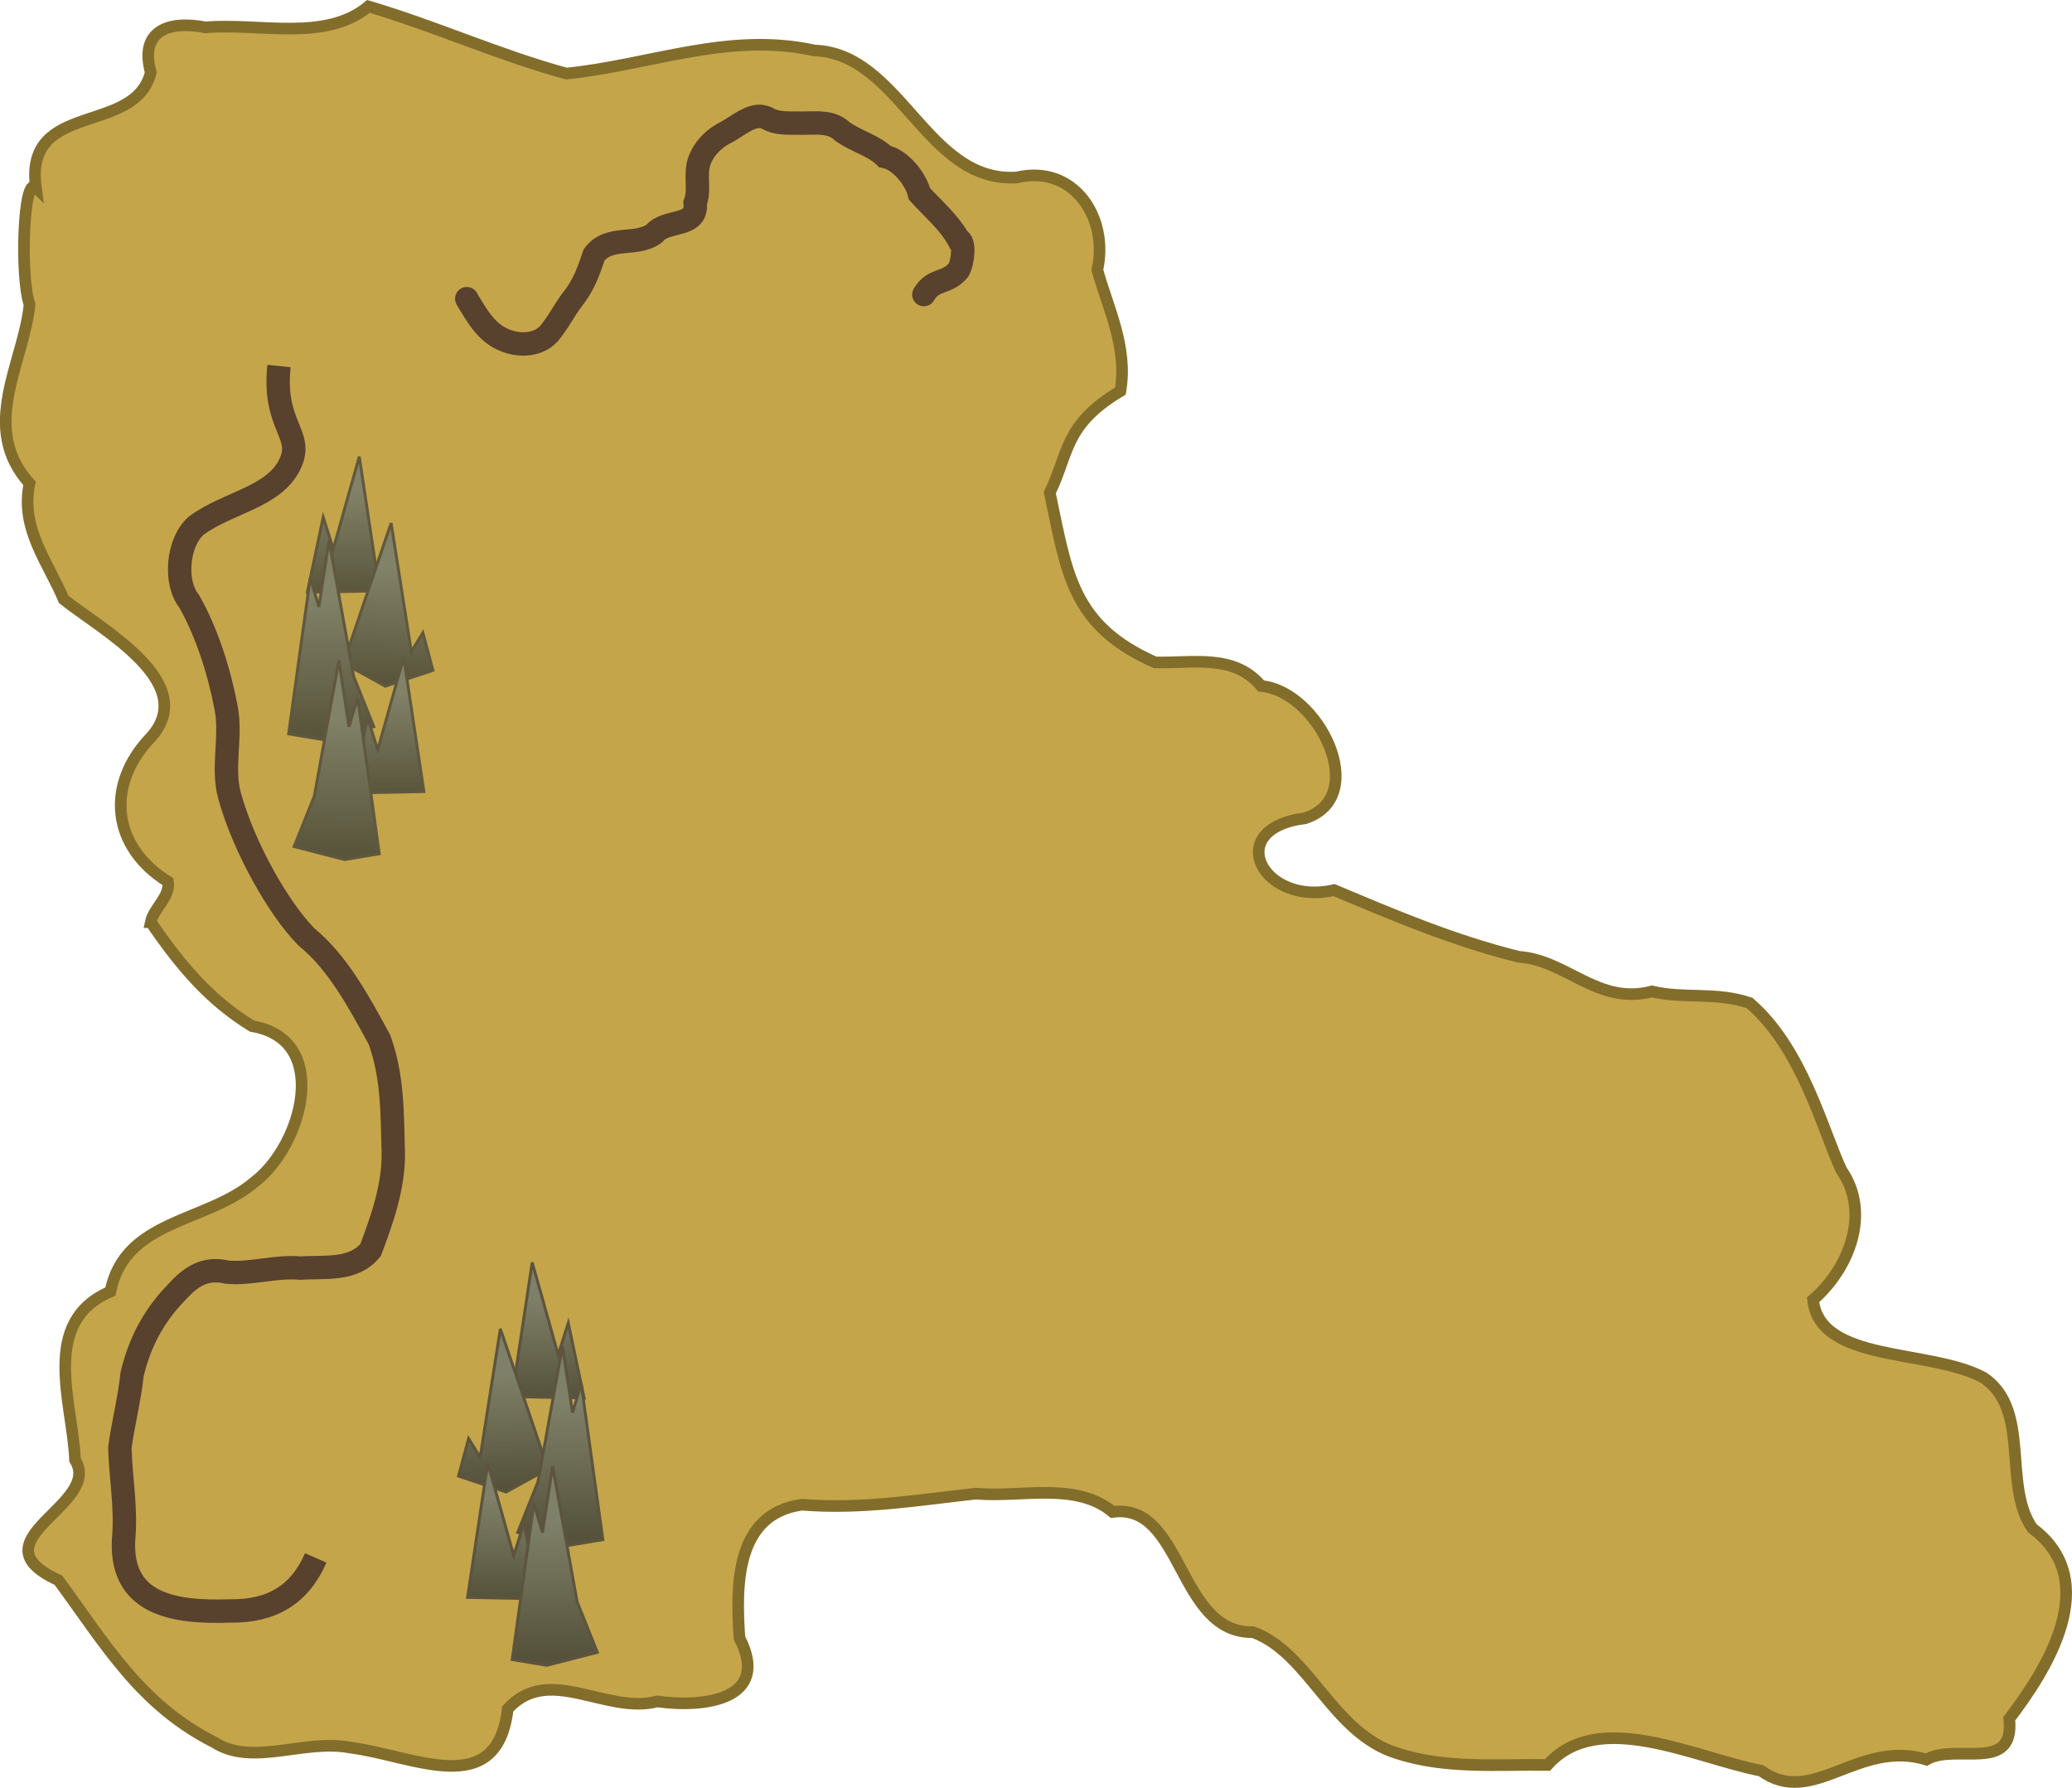
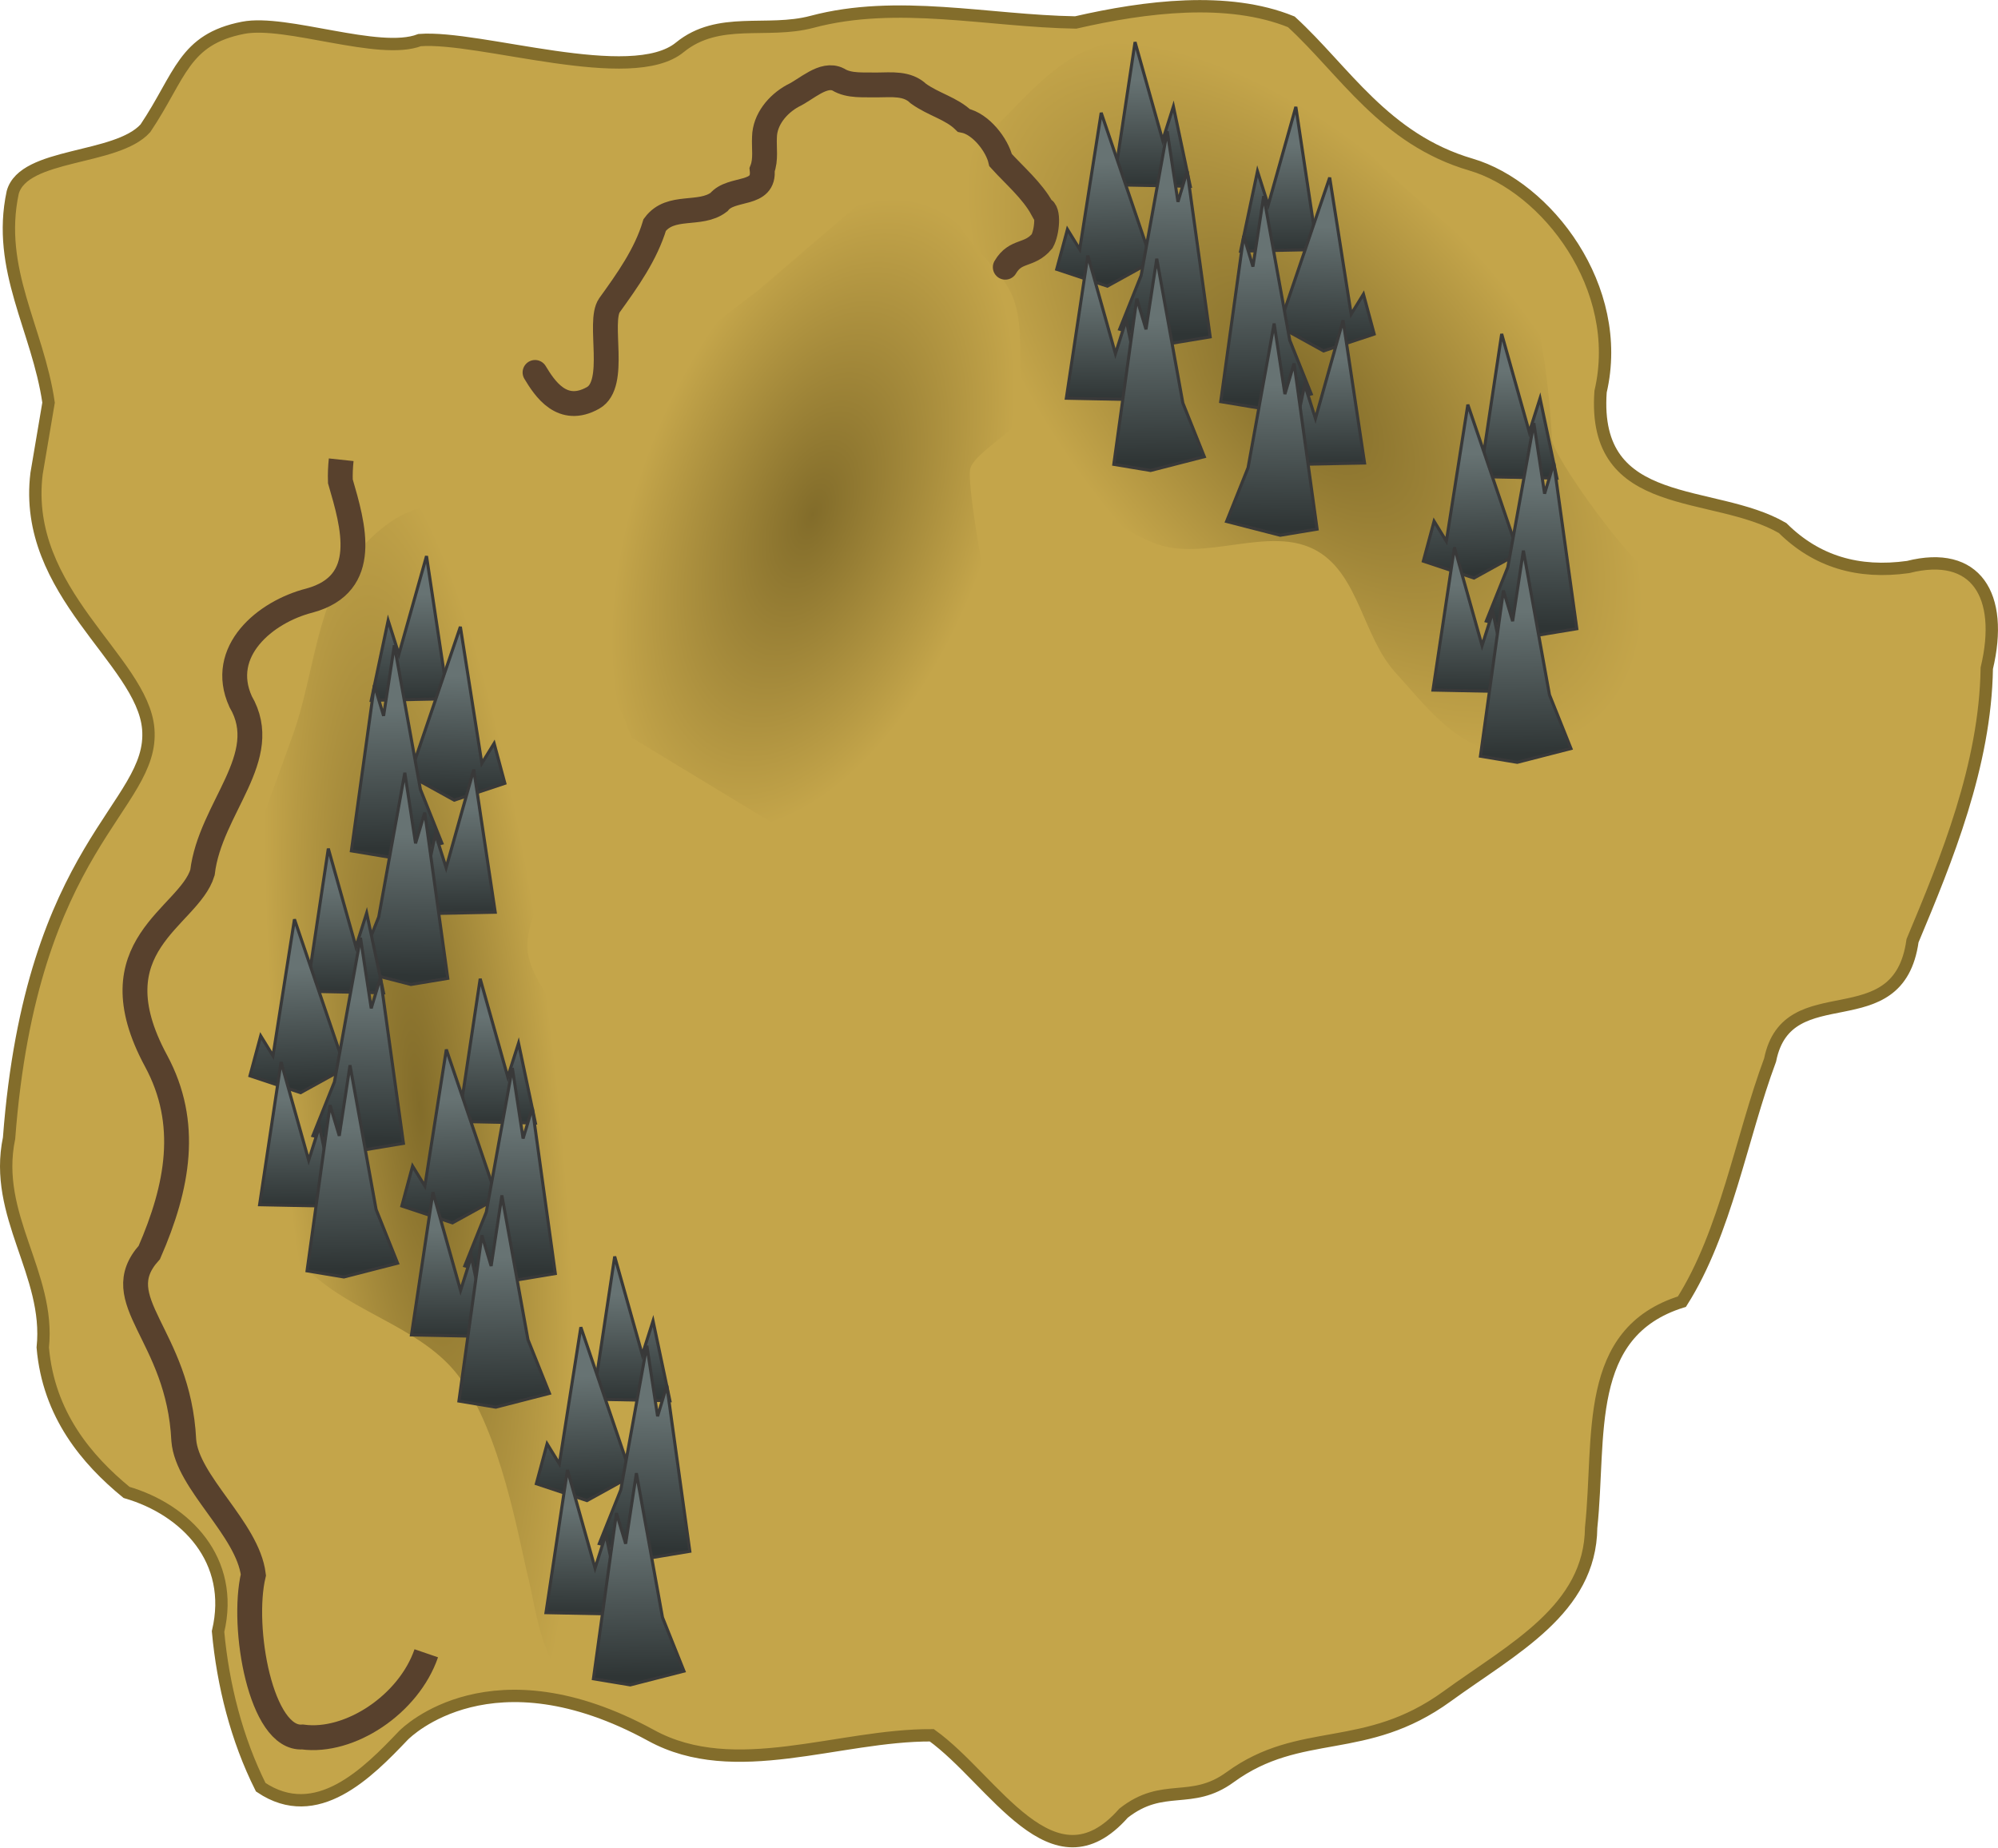
- <svg xmlns="http://www.w3.org/2000/svg" xmlns:xlink="http://www.w3.org/1999/xlink" width="717.982" height="619.415" viewBox="0 0 202.63 174.813" version="1.1" id="svg1" xml:space="preserve">
+ <svg xmlns="http://www.w3.org/2000/svg" xmlns:xlink="http://www.w3.org/1999/xlink" width="651.205" height="602.015" viewBox="0 0 183.785 169.902" version="1.1" id="svg1" xml:space="preserve">
  <defs id="defs1">
+     <linearGradient id="linearGradient849">
+       <stop style="stop-color:#826c2a;stop-opacity:1;" offset="0" id="stop848" />
+       <stop style="stop-color:#c4a54a;stop-opacity:1;" offset="1" id="stop849" />
+     </linearGradient>
    <linearGradient id="linearGradient27">
      <stop style="stop-color:#677373;stop-opacity:1;" offset="0.289" id="stop27" />
      <stop style="stop-color:#2f3535;stop-opacity:1;" offset="1" id="stop28" />
    </linearGradient>
-     <linearGradient xlink:href="#linearGradient27" id="linearGradient28" x1="83.374" y1="119.178" x2="83.289" y2="133.007" gradientUnits="userSpaceOnUse" gradientTransform="translate(-6.127949,4.82908)" />
-     <linearGradient xlink:href="#linearGradient27" id="linearGradient30" x1="79.569" y1="123.558" x2="79.777" y2="141.903" gradientUnits="userSpaceOnUse" gradientTransform="translate(2.893638,1.59649)" />
-     <linearGradient xlink:href="#linearGradient27" id="linearGradient34" x1="77.299" y1="111.065" x2="77.783" y2="126.305" gradientUnits="userSpaceOnUse" gradientTransform="translate(0.605775,0.4499774)" />
-     <linearGradient xlink:href="#linearGradient27" id="linearGradient35" gradientUnits="userSpaceOnUse" x1="79.569" y1="123.558" x2="79.777" y2="141.903" gradientTransform="matrix(-1,0,0,1,164.4435,-10.1287)" />
-     <linearGradient xlink:href="#linearGradient27" id="linearGradient36" gradientUnits="userSpaceOnUse" gradientTransform="translate(-1.783085,-14.80299)" x1="83.374" y1="119.178" x2="83.289" y2="133.007" />
-     <linearGradient xlink:href="#linearGradient27" id="linearGradient193" gradientUnits="userSpaceOnUse" gradientTransform="translate(-1.783085,-14.80299)" x1="83.374" y1="119.178" x2="83.289" y2="133.007" />
-     <linearGradient xlink:href="#linearGradient27" id="linearGradient200" gradientUnits="userSpaceOnUse" gradientTransform="translate(0.605775,0.4499774)" x1="77.299" y1="111.065" x2="77.783" y2="126.305" />
-     <linearGradient xlink:href="#linearGradient27" id="linearGradient201" gradientUnits="userSpaceOnUse" gradientTransform="matrix(-1,0,0,1,164.4435,-10.1287)" x1="79.569" y1="123.558" x2="79.777" y2="141.903" />
-     <linearGradient xlink:href="#linearGradient27" id="linearGradient208" gradientUnits="userSpaceOnUse" gradientTransform="translate(-6.127949,4.82908)" x1="83.374" y1="119.178" x2="83.289" y2="133.007" />
-     <linearGradient xlink:href="#linearGradient27" id="linearGradient209" gradientUnits="userSpaceOnUse" gradientTransform="translate(2.893638,1.59649)" x1="79.569" y1="123.558" x2="79.777" y2="141.903" />
+     <linearGradient xlink:href="#linearGradient27" id="linearGradient664" gradientUnits="userSpaceOnUse" gradientTransform="translate(-1.783085,-14.80299)" x1="83.374" y1="119.178" x2="83.289" y2="133.007" />
+     <linearGradient xlink:href="#linearGradient27" id="linearGradient665" gradientUnits="userSpaceOnUse" gradientTransform="translate(0.605775,0.4499774)" x1="77.299" y1="111.065" x2="77.783" y2="126.305" />
+     <linearGradient xlink:href="#linearGradient27" id="linearGradient666" gradientUnits="userSpaceOnUse" gradientTransform="matrix(-1,0,0,1,164.4435,-10.1287)" x1="79.569" y1="123.558" x2="79.777" y2="141.903" />
+     <linearGradient xlink:href="#linearGradient27" id="linearGradient667" gradientUnits="userSpaceOnUse" gradientTransform="translate(-6.127949,4.82908)" x1="83.374" y1="119.178" x2="83.289" y2="133.007" />
+     <linearGradient xlink:href="#linearGradient27" id="linearGradient668" gradientUnits="userSpaceOnUse" gradientTransform="translate(2.893638,1.59649)" x1="79.569" y1="123.558" x2="79.777" y2="141.903" />
+     <linearGradient xlink:href="#linearGradient27" id="linearGradient685" gradientUnits="userSpaceOnUse" gradientTransform="translate(-1.783085,-14.80299)" x1="83.374" y1="119.178" x2="83.289" y2="133.007" />
+     <linearGradient xlink:href="#linearGradient27" id="linearGradient686" gradientUnits="userSpaceOnUse" gradientTransform="translate(0.605775,0.4499774)" x1="77.299" y1="111.065" x2="77.783" y2="126.305" />
+     <linearGradient xlink:href="#linearGradient27" id="linearGradient687" gradientUnits="userSpaceOnUse" gradientTransform="matrix(-1,0,0,1,164.4435,-10.1287)" x1="79.569" y1="123.558" x2="79.777" y2="141.903" />
+     <linearGradient xlink:href="#linearGradient27" id="linearGradient688" gradientUnits="userSpaceOnUse" gradientTransform="translate(-6.127949,4.82908)" x1="83.374" y1="119.178" x2="83.289" y2="133.007" />
+     <linearGradient xlink:href="#linearGradient27" id="linearGradient689" gradientUnits="userSpaceOnUse" gradientTransform="translate(2.893638,1.59649)" x1="79.569" y1="123.558" x2="79.777" y2="141.903" />
+     <linearGradient xlink:href="#linearGradient27" id="linearGradient803" gradientUnits="userSpaceOnUse" gradientTransform="translate(-1.783085,-14.80299)" x1="83.374" y1="119.178" x2="83.289" y2="133.007" />
+     <linearGradient xlink:href="#linearGradient27" id="linearGradient804" gradientUnits="userSpaceOnUse" gradientTransform="translate(0.605775,0.4499774)" x1="77.299" y1="111.065" x2="77.783" y2="126.305" />
+     <linearGradient xlink:href="#linearGradient27" id="linearGradient805" gradientUnits="userSpaceOnUse" gradientTransform="matrix(-1,0,0,1,164.4435,-10.1287)" x1="79.569" y1="123.558" x2="79.777" y2="141.903" />
+     <linearGradient xlink:href="#linearGradient27" id="linearGradient806" gradientUnits="userSpaceOnUse" gradientTransform="translate(-6.127949,4.82908)" x1="83.374" y1="119.178" x2="83.289" y2="133.007" />
+     <linearGradient xlink:href="#linearGradient27" id="linearGradient807" gradientUnits="userSpaceOnUse" gradientTransform="translate(2.893638,1.59649)" x1="79.569" y1="123.558" x2="79.777" y2="141.903" />
+     <linearGradient xlink:href="#linearGradient27" id="linearGradient817" gradientUnits="userSpaceOnUse" gradientTransform="translate(-1.783085,-14.80299)" x1="83.374" y1="119.178" x2="83.289" y2="133.007" />
+     <linearGradient xlink:href="#linearGradient27" id="linearGradient818" gradientUnits="userSpaceOnUse" gradientTransform="translate(0.605775,0.4499774)" x1="77.299" y1="111.065" x2="77.783" y2="126.305" />
+     <linearGradient xlink:href="#linearGradient27" id="linearGradient819" gradientUnits="userSpaceOnUse" gradientTransform="matrix(-1,0,0,1,164.4435,-10.1287)" x1="79.569" y1="123.558" x2="79.777" y2="141.903" />
+     <linearGradient xlink:href="#linearGradient27" id="linearGradient820" gradientUnits="userSpaceOnUse" gradientTransform="translate(-6.127949,4.82908)" x1="83.374" y1="119.178" x2="83.289" y2="133.007" />
+     <linearGradient xlink:href="#linearGradient27" id="linearGradient821" gradientUnits="userSpaceOnUse" gradientTransform="translate(2.893638,1.59649)" x1="79.569" y1="123.558" x2="79.777" y2="141.903" />
+     <linearGradient xlink:href="#linearGradient27" id="linearGradient825" gradientUnits="userSpaceOnUse" gradientTransform="translate(-1.783085,-14.80299)" x1="83.374" y1="119.178" x2="83.289" y2="133.007" />
+     <linearGradient xlink:href="#linearGradient27" id="linearGradient826" gradientUnits="userSpaceOnUse" gradientTransform="translate(0.605775,0.4499774)" x1="77.299" y1="111.065" x2="77.783" y2="126.305" />
+     <linearGradient xlink:href="#linearGradient27" id="linearGradient827" gradientUnits="userSpaceOnUse" gradientTransform="matrix(-1,0,0,1,164.4435,-10.1287)" x1="79.569" y1="123.558" x2="79.777" y2="141.903" />
+     <linearGradient xlink:href="#linearGradient27" id="linearGradient828" gradientUnits="userSpaceOnUse" gradientTransform="translate(-6.127949,4.82908)" x1="83.374" y1="119.178" x2="83.289" y2="133.007" />
+     <linearGradient xlink:href="#linearGradient27" id="linearGradient829" gradientUnits="userSpaceOnUse" gradientTransform="translate(2.893638,1.59649)" x1="79.569" y1="123.558" x2="79.777" y2="141.903" />
+     <linearGradient xlink:href="#linearGradient27" id="linearGradient833" gradientUnits="userSpaceOnUse" gradientTransform="translate(-1.783085,-14.80299)" x1="83.374" y1="119.178" x2="83.289" y2="133.007" />
+     <linearGradient xlink:href="#linearGradient27" id="linearGradient834" gradientUnits="userSpaceOnUse" gradientTransform="translate(0.605775,0.4499774)" x1="77.299" y1="111.065" x2="77.783" y2="126.305" />
+     <linearGradient xlink:href="#linearGradient27" id="linearGradient835" gradientUnits="userSpaceOnUse" gradientTransform="matrix(-1,0,0,1,164.4435,-10.1287)" x1="79.569" y1="123.558" x2="79.777" y2="141.903" />
+     <linearGradient xlink:href="#linearGradient27" id="linearGradient836" gradientUnits="userSpaceOnUse" gradientTransform="translate(-6.127949,4.82908)" x1="83.374" y1="119.178" x2="83.289" y2="133.007" />
+     <linearGradient xlink:href="#linearGradient27" id="linearGradient837" gradientUnits="userSpaceOnUse" gradientTransform="translate(2.893638,1.59649)" x1="79.569" y1="123.558" x2="79.777" y2="141.903" />
+     <linearGradient xlink:href="#linearGradient27" id="linearGradient842" gradientUnits="userSpaceOnUse" gradientTransform="translate(-1.783085,-14.80299)" x1="83.374" y1="119.178" x2="83.289" y2="133.007" />
+     <linearGradient xlink:href="#linearGradient27" id="linearGradient843" gradientUnits="userSpaceOnUse" gradientTransform="translate(0.605775,0.4499774)" x1="77.299" y1="111.065" x2="77.783" y2="126.305" />
+     <linearGradient xlink:href="#linearGradient27" id="linearGradient844" gradientUnits="userSpaceOnUse" gradientTransform="matrix(-1,0,0,1,164.4435,-10.1287)" x1="79.569" y1="123.558" x2="79.777" y2="141.903" />
+     <linearGradient xlink:href="#linearGradient27" id="linearGradient845" gradientUnits="userSpaceOnUse" gradientTransform="translate(-6.127949,4.82908)" x1="83.374" y1="119.178" x2="83.289" y2="133.007" />
+     <linearGradient xlink:href="#linearGradient27" id="linearGradient846" gradientUnits="userSpaceOnUse" gradientTransform="translate(2.893638,1.59649)" x1="79.569" y1="123.558" x2="79.777" y2="141.903" />
+     <radialGradient xlink:href="#linearGradient849" id="radialGradient848" cx="130.144" cy="38.501" fx="130.144" fy="38.501" r="32.501" gradientTransform="matrix(0.4678453,-0.4291755,0.8358985,0.9112151,37.07374,59.27306)" gradientUnits="userSpaceOnUse" />
+     <radialGradient xlink:href="#linearGradient849" id="radialGradient851" cx="67.099" cy="106.162" fx="67.099" fy="106.162" r="25.562" gradientTransform="matrix(-0.5004802,0.05200599,-0.249654,-2.402546,108.7891,355.35)" gradientUnits="userSpaceOnUse" />
+     <radialGradient xlink:href="#linearGradient849" id="radialGradient852" cx="80.867" cy="49.156" fx="80.867" fy="49.156" r="21.043" gradientTransform="matrix(0.7228727,0.2703026,-0.5073535,1.35682,51.38509,-39.22501)" gradientUnits="userSpaceOnUse" />
  </defs>
-   <g id="layer1" transform="translate(-7.835803,-0.17115)">
-     <path style="fill:#c4a54a;fill-opacity:1;fill-rule:evenodd;stroke:#836d2b;stroke-width:1.136;stroke-linecap:butt;stroke-linejoin:miter;stroke-dasharray:none;stroke-opacity:1" d="m 22.578,90.338 c 2.926,4.289 5.758,7.621 9.905,10.171 7.773,1.291 4.947,11.635 0.255,15.229 -4.712,4.023 -12.684,3.616 -14.111,10.724 -6.938,2.972 -3.677,10.892 -3.454,16.463 2.767,4.392 -10.142,7.861 -1.626,11.759 4.625,6.292 8.011,12.201 15.271,15.861 3.708,2.392 8.79,-0.371 13.291,0.508 6.086,0.755 14.341,5.263 15.379,-3.783 4.023,-4.428 9.594,0.579 14.621,-0.732 4.699,0.654 11.133,-0.222 8.043,-6.209 -0.367,-5.23 -0.37,-12.127 6.103,-13.029 5.836,0.474 11.482,-0.471 17.011,-1.082 4.456,0.403 9.77,-1.2 13.38,1.788 6.913,-0.94 6.343,11.898 13.741,11.759 5.544,2.048 7.737,9.905 14.111,11.853 4.771,1.537 9.744,1.066 14.676,1.129 4.96,-5.56 14.291,-0.729 20.884,0.564 5.08,3.66 9.423,-3.112 16.172,-1.09 2.821,-1.655 8.685,1.398 8.099,-3.99 3.59,-4.704 9.222,-13.451 2.258,-18.627 -2.939,-4.241 -0.092,-11.578 -4.772,-14.727 -5.303,-2.853 -16.001,-1.413 -16.673,-7.609 3.574,-3.103 5.658,-8.54 2.774,-12.674 -1.892,-4.068 -3.838,-11.936 -8.987,-16.354 -3.302,-1.113 -6.446,-0.374 -9.539,-1.129 -5.288,1.39 -8.333,-3.069 -13.038,-3.387 -6.477,-1.603 -12.327,-4.12 -18.056,-6.518 -7.008,1.612 -10.966,-6 -2.828,-7.028 6.43,-2.097 1.337,-12.421 -4.296,-12.93 -2.658,-3.17 -6.637,-2.208 -10.38,-2.31 -8.119,-3.597 -8.615,-8.648 -10.293,-16.592 1.864,-3.81 1.381,-6.651 6.907,-9.937 0.735,-4.308 -1.218,-8.083 -2.258,-11.853 1.141,-5.042 -2.262,-10.363 -7.902,-9.031 C 98.439,18.066 95.9,5.398 87.489,5.107 79.071,3.253 71.407,6.54 63.218,7.364 56.754,5.61 50.135,2.63 43.863,0.801 39.667,4.291 33.245,2.403 27.939,2.849 24.356,2.148 21.449,3.146 22.578,7.252 21.048,13.475 10.175,9.927 11.345,18.508 10.094,17.294 9.793,27.301 10.724,29.942 c -0.542,5.65 -4.956,12.015 0,17.498 -0.945,4.406 1.849,7.76 3.347,11.347 3.747,2.971 13.332,8.139 8.506,13.489 -4.453,4.638 -3.81,10.713 1.693,14.111 0.223,1.5 -1.412,2.585 -1.693,3.951 z" id="path123" />
-     <g id="g36" transform="translate(-21.3095,18.72108)" style="opacity:0.745">
-       <path style="fill:url(#linearGradient36);fill-rule:evenodd;stroke:#393939;stroke-width:0.282px;stroke-linecap:butt;stroke-linejoin:miter;stroke-opacity:1" d="m 79.215,118.009 1.976,-13.123 2.54,9.031 0.988,-3.104 1.552,7.338 z" id="path35" />
-       <path style="fill:url(#linearGradient34);fill-rule:evenodd;stroke:#393939;stroke-width:0.282px;stroke-linecap:butt;stroke-linejoin:miter;stroke-opacity:1" d="m 73.984,125.783 0.988,-3.669 1.129,1.834 1.976,-12.559 4.657,13.688 -4.092,2.258 z" id="path32" />
-       <path style="fill:url(#linearGradient35);fill-rule:evenodd;stroke:#393939;stroke-width:0.282px;stroke-linecap:butt;stroke-linejoin:miter;stroke-opacity:1" d="m 88.102,131.997 -2.117,-15.24 -0.847,2.822 -0.988,-6.491 -2.399,13.264 -1.976,4.939 4.939,1.27 z" id="path34" />
-       <path style="fill:url(#linearGradient28);fill-rule:evenodd;stroke:#393939;stroke-width:0.282px;stroke-linecap:butt;stroke-linejoin:miter;stroke-opacity:1" d="m 74.87,137.641 1.976,-13.123 2.54,9.031 0.988,-3.104 1.552,7.338 z" id="path3" />
-       <path style="fill:url(#linearGradient30);fill-rule:evenodd;stroke:#393939;stroke-width:0.282;stroke-linecap:butt;stroke-linejoin:miter;stroke-dasharray:none;stroke-opacity:1" d="m 79.235,143.722 2.117,-15.24 0.847,2.822 0.988,-6.491 2.399,13.264 1.976,4.939 -4.939,1.27 z" id="path2" />
+   <g id="layer1" transform="translate(-10.13004,-2.033315)">
+     <path style="fill:#c4a54a;fill-opacity:1;fill-rule:evenodd;stroke:#836d2b;stroke-width:1.136;stroke-linecap:butt;stroke-linejoin:miter;stroke-dasharray:none;stroke-opacity:1" d="m 13.493,45.589 c -1.343,10.94 9.753,17.147 10.275,23.483 0.592,7.191 -10.751,10.49 -12.804,37.643 -1.491,7.12 3.81,12.471 3.1,19.251 0.529,6.177 4.048,10.329 7.705,13.327 5.459,1.588 9.979,6.229 8.419,12.796 0.448,4.899 1.709,9.895 3.925,14.318 5.139,3.459 9.838,-1.31 13.122,-4.761 0.352,-0.357 8.148,-8.004 22.802,0.006 7.679,4.197 17.209,-0.061 25.805,-0.021 5.719,4.108 11.121,14.547 17.637,7.163 3.658,-2.879 6.213,-0.692 9.799,-3.307 6.489,-4.731 12.404,-1.951 19.963,-7.438 6.067,-4.404 13.172,-7.981 13.25,-15.517 0.892,-8.403 -0.782,-17.932 8.351,-20.785 4.046,-6.383 5.452,-15.074 8.111,-22.226 1.599,-7.979 11.806,-1.687 13.1,-10.967 3.136,-7.481 6.696,-16.149 6.83,-25.062 1.604,-6.722 -1.013,-10.889 -7.243,-9.309 -4.56,0.636 -8.41,-0.485 -11.534,-3.582 -6.361,-3.702 -17.553,-1.317 -16.748,-12.548 2.229,-9.572 -4.992,-18.85 -11.912,-20.88 -7.987,-2.342 -11.643,-8.653 -16.535,-13.132 -5.842,-2.373 -13.459,-1.402 -19.836,0.059 -8.081,-0.132 -16.418,-2.147 -24.256,-0.059 -4.14,1.103 -8.58,-0.56 -12.146,2.337 -4.437,3.667 -18.41,-1.085 -23.942,-0.658 -3.724,1.439 -12.275,-1.904 -16.238,-1.131 -5.487,1.071 -5.739,4.391 -8.985,9.238 -2.664,2.965 -11.192,2.227 -12.208,5.903 -1.517,7.1 2.31,12.553 3.297,19.333 z" id="path124-9" />
+     <path style="fill:url(#radialGradient852);fill-rule:evenodd;stroke:none;stroke-width:0.282px;stroke-linecap:butt;stroke-linejoin:miter;stroke-opacity:1" d="M 91,19.196 79.825,28.775 c 0,0 -12.373,9.18 -12.772,11.175 -0.399,1.996 -3.991,17.162 -3.991,17.162 l 5.189,12.772 13.171,7.982 14.368,-3.193 5.987,-4.789 -0.399,-10.776 c 0,0 -2.395,-12.373 -1.996,-13.969 0.399,-1.596 5.189,-3.991 5.588,-5.987 0.399,-1.996 0,-9.978 0,-9.978 l -5.987,-8.781 z" id="path851" />
+     <path style="fill:url(#radialGradient851);fill-rule:evenodd;stroke:none;stroke-width:0.282px;stroke-linecap:butt;stroke-linejoin:miter;stroke-opacity:1" d="m 43.105,52.723 c 1.872,-2.158 4.777,-4.522 7.583,-3.991 3.8,0.719 7.184,7.184 7.583,8.781 0.399,1.596 2.817,8.669 3.193,13.171 0.311,3.722 -0.187,7.491 -0.798,11.175 -0.428,2.579 -2.237,4.981 -1.996,7.583 0.258,2.785 2.81,4.898 3.592,7.583 0.9,3.09 -0.084,6.627 1.197,9.579 1.241,2.859 4.325,4.547 5.987,7.184 1.872,2.972 4.789,7.184 4.39,9.579 -0.399,2.395 5.218,7.863 5.588,12.373 0.337,4.117 -2.392,7.921 -3.193,11.974 -0.598,3.027 1.087,7.105 -1.197,9.18 -2.957,2.684 -8.609,2.549 -11.974,0.399 -3.165,-2.022 -3.592,-7.184 -4.39,-10.377 -0.798,-3.193 -2.456,-13.208 -6.386,-18.36 -3.133,-4.108 -8.758,-5.528 -12.772,-8.781 -2.851,-2.311 -6.175,-4.389 -7.982,-7.583 -2.416,-4.27 -3.291,-9.463 -3.193,-14.368 0.094,-4.678 2.217,-9.098 3.592,-13.57 1.534,-4.987 3.446,-9.849 5.189,-14.768 1.981,-5.593 2.098,-12.282 5.987,-16.763 z" id="path849" />
+     <path style="fill:url(#radialGradient848);fill-rule:evenodd;stroke:none;stroke-width:0.282px;stroke-linecap:butt;stroke-linejoin:miter;stroke-opacity:1" d="m 104.969,41.547 c 2.336,4.515 6.494,8.395 11.175,10.377 4.662,1.974 10.789,-1.744 15.167,0.798 3.83,2.224 4.201,7.902 7.184,11.175 2.617,2.872 5.343,6.568 9.18,7.184 3.49,0.561 7.497,-1.074 9.978,-3.592 3.16,-3.206 5.987,-12.373 4.39,-12.772 -1.596,-0.399 -9.18,-10.776 -9.18,-12.373 0,-1.596 -0.798,-11.575 -2.395,-13.171 -1.596,-1.596 -7.151,-6.424 -10.776,-9.579 -3.56,-3.098 -6.593,-6.997 -10.776,-9.18 -5.121,-2.672 -11.076,-5.401 -16.763,-4.39 -3.67,0.652 -6.586,3.709 -9.18,6.386 -2.208,2.279 -5.142,4.809 -5.189,7.982 -0.053,3.582 4.394,5.802 5.588,9.18 1.342,3.796 -0.254,8.397 1.596,11.974 z" id="path846" />
+     <g id="g514" transform="translate(-14.51871,12.71109)" style="opacity:1">
+       <path style="fill:url(#linearGradient685);fill-rule:evenodd;stroke:#393939;stroke-width:0.282px;stroke-linecap:butt;stroke-linejoin:miter;stroke-opacity:1" d="m 79.215,118.009 1.976,-13.123 2.54,9.031 0.988,-3.104 1.552,7.338 z" id="path510" />
+       <path style="fill:url(#linearGradient686);fill-rule:evenodd;stroke:#393939;stroke-width:0.282px;stroke-linecap:butt;stroke-linejoin:miter;stroke-opacity:1" d="m 73.984,125.783 0.988,-3.669 1.129,1.834 1.976,-12.559 4.657,13.688 -4.092,2.258 z" id="path511" />
+       <path style="fill:url(#linearGradient687);fill-rule:evenodd;stroke:#393939;stroke-width:0.282px;stroke-linecap:butt;stroke-linejoin:miter;stroke-opacity:1" d="m 88.102,131.997 -2.117,-15.24 -0.847,2.822 -0.988,-6.491 -2.399,13.264 -1.976,4.939 4.939,1.27 z" id="path512" />
+       <path style="fill:url(#linearGradient688);fill-rule:evenodd;stroke:#393939;stroke-width:0.282px;stroke-linecap:butt;stroke-linejoin:miter;stroke-opacity:1" d="m 74.87,137.641 1.976,-13.123 2.54,9.031 0.988,-3.104 1.552,7.338 z" id="path513" />
+       <path style="fill:url(#linearGradient689);fill-rule:evenodd;stroke:#393939;stroke-width:0.282;stroke-linecap:butt;stroke-linejoin:miter;stroke-dasharray:none;stroke-opacity:1" d="m 79.235,143.722 2.117,-15.24 0.847,2.822 0.988,-6.491 2.399,13.264 1.976,4.939 -4.939,1.27 z" id="path514" />
    </g>
-     <path style="fill:none;fill-rule:evenodd;stroke:#58412d;stroke-width:2.286;stroke-linecap:round;stroke-linejoin:miter;stroke-dasharray:none;stroke-opacity:1" d="m 98.184,28.975 c 0.971,-1.65 2.195,-0.965 3.393,-2.395 0.457,-0.831 0.637,-2.851 0,-2.993 -0.909,-1.664 -2.559,-3.065 -3.821,-4.457 -0.329,-1.409 -1.836,-3.354 -3.388,-3.655 -1.134,-1.106 -2.789,-1.47 -4.168,-2.46 -1.041,-1.002 -2.481,-0.809 -3.806,-0.803 -1.195,-0.034 -2.562,0.129 -3.575,-0.499 -1.36,-0.686 -2.934,0.922 -4.187,1.502 -1.401,0.773 -2.564,2.181 -2.598,3.787 -0.055,1.007 0.156,2.067 -0.215,3.005 0.272,2.483 -2.812,1.553 -3.976,2.982 -1.733,1.321 -4.436,0.126 -5.904,2.098 -0.503,1.491 -1.023,2.988 -2.076,4.29 -1.047,1.41 -0.935,1.526 -2.089,3.1 -1.075,1.539 -3.222,1.609 -4.799,0.861 -1.645,-0.741 -2.556,-2.394 -3.443,-3.865 l -0.048,-0.097" id="path539" />
-     <path style="fill:none;fill-rule:evenodd;stroke:#58412d;stroke-width:2.286;stroke-linecap:butt;stroke-linejoin:miter;stroke-dasharray:none;stroke-opacity:1" d="m 38.715,152.503 c -1.604,3.664 -4.373,5.236 -8.382,5.189 -5.349,0.174 -11.026,-0.527 -10.377,-7.462 0.2,-2.813 -0.322,-5.657 -0.399,-8.503 0.269,-2.135 0.949,-4.765 1.197,-7.184 0.611,-2.562 1.685,-4.954 3.592,-7.184 1.472,-1.589 2.852,-3.463 5.719,-2.794 2.45,0.195 4.663,-0.614 7.118,-0.399 2.482,-0.162 5.211,0.294 6.898,-1.775 1.082,-2.879 2.269,-6.174 2.216,-9.506 -0.116,-3.758 -0.013,-7.301 -1.345,-11.045 -2.128,-3.904 -4.108,-7.564 -7.158,-10.067 -2.684,-2.703 -6.124,-8.753 -7.512,-13.804 -0.753,-2.74 0.201,-5.725 -0.322,-8.518 -0.681,-3.636 -1.902,-7.45 -3.624,-10.489 -1.463,-1.783 -1.178,-5.744 0.68,-7.387 3.149,-2.33 7.65,-2.751 9.203,-6.085 1.35,-2.898 -1.718,-3.64 -1.098,-9.529" id="path132" />
-     <g id="g192" transform="matrix(-1,0,0,1,124.1616,-60.06735)" style="opacity:0.715">
-       <path style="fill:url(#linearGradient193);fill-rule:evenodd;stroke:#393939;stroke-width:0.282px;stroke-linecap:butt;stroke-linejoin:miter;stroke-opacity:1" d="m 79.215,118.009 1.976,-13.123 2.54,9.031 0.988,-3.104 1.552,7.338 z" id="path182" />
-       <path style="fill:url(#linearGradient200);fill-rule:evenodd;stroke:#393939;stroke-width:0.282px;stroke-linecap:butt;stroke-linejoin:miter;stroke-opacity:1" d="m 73.984,125.783 0.988,-3.669 1.129,1.834 1.976,-12.559 4.657,13.688 -4.092,2.258 z" id="path187" />
-       <path style="fill:url(#linearGradient201);fill-rule:evenodd;stroke:#393939;stroke-width:0.282px;stroke-linecap:butt;stroke-linejoin:miter;stroke-opacity:1" d="m 88.102,131.997 -2.117,-15.24 -0.847,2.822 -0.988,-6.491 -2.399,13.264 -1.976,4.939 4.939,1.27 z" id="path188" />
-       <path style="fill:url(#linearGradient208);fill-rule:evenodd;stroke:#393939;stroke-width:0.282px;stroke-linecap:butt;stroke-linejoin:miter;stroke-opacity:1" d="m 74.87,137.641 1.976,-13.123 2.54,9.031 0.988,-3.104 1.552,7.338 z" id="path190" />
-       <path style="fill:url(#linearGradient209);fill-rule:evenodd;stroke:#393939;stroke-width:0.282;stroke-linecap:butt;stroke-linejoin:miter;stroke-dasharray:none;stroke-opacity:1" d="m 79.235,143.722 2.117,-15.24 0.847,2.822 0.988,-6.491 2.399,13.264 1.976,4.939 -4.939,1.27 z" id="path192" />
+     <g id="g803" transform="matrix(-1,0,0,1,210.5182,-93.02398)" style="opacity:1">
+       <path style="fill:url(#linearGradient803);fill-rule:evenodd;stroke:#393939;stroke-width:0.282px;stroke-linecap:butt;stroke-linejoin:miter;stroke-opacity:1" d="m 79.215,118.009 1.976,-13.123 2.54,9.031 0.988,-3.104 1.552,7.338 z" id="path799" />
+       <path style="fill:url(#linearGradient804);fill-rule:evenodd;stroke:#393939;stroke-width:0.282px;stroke-linecap:butt;stroke-linejoin:miter;stroke-opacity:1" d="m 73.984,125.783 0.988,-3.669 1.129,1.834 1.976,-12.559 4.657,13.688 -4.092,2.258 z" id="path800" />
+       <path style="fill:url(#linearGradient805);fill-rule:evenodd;stroke:#393939;stroke-width:0.282px;stroke-linecap:butt;stroke-linejoin:miter;stroke-opacity:1" d="m 88.102,131.997 -2.117,-15.24 -0.847,2.822 -0.988,-6.491 -2.399,13.264 -1.976,4.939 4.939,1.27 z" id="path801" />
+       <path style="fill:url(#linearGradient806);fill-rule:evenodd;stroke:#393939;stroke-width:0.282px;stroke-linecap:butt;stroke-linejoin:miter;stroke-opacity:1" d="m 74.87,137.641 1.976,-13.123 2.54,9.031 0.988,-3.104 1.552,7.338 z" id="path802" />
+       <path style="fill:url(#linearGradient807);fill-rule:evenodd;stroke:#393939;stroke-width:0.282;stroke-linecap:butt;stroke-linejoin:miter;stroke-dasharray:none;stroke-opacity:1" d="m 79.235,143.722 2.117,-15.24 0.847,2.822 0.988,-6.491 2.399,13.264 1.976,4.939 -4.939,1.27 z" id="path803" />
+     </g>
+     <g id="g833" transform="translate(33.3462,-98.98245)" style="opacity:1">
+       <path style="fill:url(#linearGradient833);fill-rule:evenodd;stroke:#393939;stroke-width:0.282px;stroke-linecap:butt;stroke-linejoin:miter;stroke-opacity:1" d="m 79.215,118.009 1.976,-13.123 2.54,9.031 0.988,-3.104 1.552,7.338 z" id="path829" />
+       <path style="fill:url(#linearGradient834);fill-rule:evenodd;stroke:#393939;stroke-width:0.282px;stroke-linecap:butt;stroke-linejoin:miter;stroke-opacity:1" d="m 73.984,125.783 0.988,-3.669 1.129,1.834 1.976,-12.559 4.657,13.688 -4.092,2.258 z" id="path830" />
+       <path style="fill:url(#linearGradient835);fill-rule:evenodd;stroke:#393939;stroke-width:0.282px;stroke-linecap:butt;stroke-linejoin:miter;stroke-opacity:1" d="m 88.102,131.997 -2.117,-15.24 -0.847,2.822 -0.988,-6.491 -2.399,13.264 -1.976,4.939 4.939,1.27 z" id="path831" />
+       <path style="fill:url(#linearGradient836);fill-rule:evenodd;stroke:#393939;stroke-width:0.282px;stroke-linecap:butt;stroke-linejoin:miter;stroke-opacity:1" d="m 74.87,137.641 1.976,-13.123 2.54,9.031 0.988,-3.104 1.552,7.338 z" id="path832" />
+       <path style="fill:url(#linearGradient837);fill-rule:evenodd;stroke:#393939;stroke-width:0.282;stroke-linecap:butt;stroke-linejoin:miter;stroke-dasharray:none;stroke-opacity:1" d="m 79.235,143.722 2.117,-15.24 0.847,2.822 0.988,-6.491 2.399,13.264 1.976,4.939 -4.939,1.27 z" id="path833" />
+     </g>
+     <path style="fill:none;fill-rule:evenodd;stroke:#58412d;stroke-width:2.286;stroke-linecap:round;stroke-linejoin:miter;stroke-dasharray:none;stroke-opacity:1" d="m 102.6,26.609 c 0.971,-1.649 2.195,-0.965 3.393,-2.395 0.457,-0.831 0.637,-2.851 0,-2.993 -0.909,-1.664 -2.559,-3.065 -3.821,-4.457 -0.329,-1.409 -1.836,-3.354 -3.388,-3.655 -1.134,-1.106 -2.789,-1.47 -4.168,-2.46 -1.041,-1.002 -2.481,-0.809 -3.806,-0.803 -1.195,-0.034 -2.562,0.129 -3.575,-0.499 -1.36,-0.686 -2.934,0.922 -4.187,1.502 -1.401,0.773 -2.564,2.181 -2.598,3.787 -0.054,1.007 0.156,2.067 -0.215,3.005 0.272,2.483 -2.812,1.553 -3.976,2.982 -1.733,1.321 -4.436,0.126 -5.904,2.098 -0.824,2.736 -2.51,5.092 -4.165,7.389 -1.075,1.539 0.761,7.237 -1.501,8.515 -2.849,1.608 -4.457,-0.868 -5.344,-2.339" id="path569" />
+     <path style="fill:none;fill-rule:evenodd;stroke:#58412d;stroke-width:2.286;stroke-linecap:butt;stroke-linejoin:miter;stroke-dasharray:none;stroke-opacity:1" d="m 49.34,154.088 c -1.61,4.693 -7.028,8.292 -11.381,7.699 -3.832,0.282 -5.671,-10.068 -4.522,-14.91 -0.527,-4.257 -6.094,-8.483 -6.402,-12.374 -0.475,-9.801 -7.161,-12.849 -3.168,-17.281 2.643,-6.067 3.71,-11.891 0.619,-17.614 -5.753,-10.651 2.992,-13.158 4.267,-17.321 0.709,-5.976 6.512,-10.6 3.509,-15.73 -2.091,-4.602 2.239,-8.25 6.347,-9.292 5.626,-1.538 4.006,-6.917 2.83,-10.966 -0.024,-0.661 0.006,-1.324 0.076,-1.982" id="path570" />
+     <g id="g575" transform="matrix(-1,0,0,1,130.5533,-51.70893)" style="opacity:1">
+       <path style="fill:url(#linearGradient664);fill-rule:evenodd;stroke:#393939;stroke-width:0.282px;stroke-linecap:butt;stroke-linejoin:miter;stroke-opacity:1" d="m 79.215,118.009 1.976,-13.123 2.54,9.031 0.988,-3.104 1.552,7.338 z" id="path571" />
+       <path style="fill:url(#linearGradient665);fill-rule:evenodd;stroke:#393939;stroke-width:0.282px;stroke-linecap:butt;stroke-linejoin:miter;stroke-opacity:1" d="m 73.984,125.783 0.988,-3.669 1.129,1.834 1.976,-12.559 4.657,13.688 -4.092,2.258 z" id="path572" />
+       <path style="fill:url(#linearGradient666);fill-rule:evenodd;stroke:#393939;stroke-width:0.282px;stroke-linecap:butt;stroke-linejoin:miter;stroke-opacity:1" d="m 88.102,131.997 -2.117,-15.24 -0.847,2.822 -0.988,-6.491 -2.399,13.264 -1.976,4.939 4.939,1.27 z" id="path573" />
+       <path style="fill:url(#linearGradient667);fill-rule:evenodd;stroke:#393939;stroke-width:0.282px;stroke-linecap:butt;stroke-linejoin:miter;stroke-opacity:1" d="m 74.87,137.641 1.976,-13.123 2.54,9.031 0.988,-3.104 1.552,7.338 z" id="path574" />
+       <path style="fill:url(#linearGradient668);fill-rule:evenodd;stroke:#393939;stroke-width:0.282;stroke-linecap:butt;stroke-linejoin:miter;stroke-dasharray:none;stroke-opacity:1" d="m 79.235,143.722 2.117,-15.24 0.847,2.822 0.988,-6.491 2.399,13.264 1.976,4.939 -4.939,1.27 z" id="path575" />
+     </g>
+     <g id="g817" transform="translate(-40.8608,-24.80643)" style="opacity:1">
+       <path style="fill:url(#linearGradient817);fill-rule:evenodd;stroke:#393939;stroke-width:0.282px;stroke-linecap:butt;stroke-linejoin:miter;stroke-opacity:1" d="m 79.215,118.009 1.976,-13.123 2.54,9.031 0.988,-3.104 1.552,7.338 z" id="path813" />
+       <path style="fill:url(#linearGradient818);fill-rule:evenodd;stroke:#393939;stroke-width:0.282px;stroke-linecap:butt;stroke-linejoin:miter;stroke-opacity:1" d="m 73.984,125.783 0.988,-3.669 1.129,1.834 1.976,-12.559 4.657,13.688 -4.092,2.258 z" id="path814" />
+       <path style="fill:url(#linearGradient819);fill-rule:evenodd;stroke:#393939;stroke-width:0.282px;stroke-linecap:butt;stroke-linejoin:miter;stroke-opacity:1" d="m 88.102,131.997 -2.117,-15.24 -0.847,2.822 -0.988,-6.491 -2.399,13.264 -1.976,4.939 4.939,1.27 z" id="path815" />
+       <path style="fill:url(#linearGradient820);fill-rule:evenodd;stroke:#393939;stroke-width:0.282px;stroke-linecap:butt;stroke-linejoin:miter;stroke-opacity:1" d="m 74.87,137.641 1.976,-13.123 2.54,9.031 0.988,-3.104 1.552,7.338 z" id="path816" />
+       <path style="fill:url(#linearGradient821);fill-rule:evenodd;stroke:#393939;stroke-width:0.282;stroke-linecap:butt;stroke-linejoin:miter;stroke-dasharray:none;stroke-opacity:1" d="m 79.235,143.722 2.117,-15.24 0.847,2.822 0.988,-6.491 2.399,13.264 1.976,4.939 -4.939,1.27 z" id="path817" />
+     </g>
+     <g id="g825" transform="translate(-26.89151,-12.83275)" style="opacity:1">
+       <path style="fill:url(#linearGradient825);fill-rule:evenodd;stroke:#393939;stroke-width:0.282px;stroke-linecap:butt;stroke-linejoin:miter;stroke-opacity:1" d="m 79.215,118.009 1.976,-13.123 2.54,9.031 0.988,-3.104 1.552,7.338 z" id="path821" />
+       <path style="fill:url(#linearGradient826);fill-rule:evenodd;stroke:#393939;stroke-width:0.282px;stroke-linecap:butt;stroke-linejoin:miter;stroke-opacity:1" d="m 73.984,125.783 0.988,-3.669 1.129,1.834 1.976,-12.559 4.657,13.688 -4.092,2.258 z" id="path822" />
+       <path style="fill:url(#linearGradient827);fill-rule:evenodd;stroke:#393939;stroke-width:0.282px;stroke-linecap:butt;stroke-linejoin:miter;stroke-opacity:1" d="m 88.102,131.997 -2.117,-15.24 -0.847,2.822 -0.988,-6.491 -2.399,13.264 -1.976,4.939 4.939,1.27 z" id="path823" />
+       <path style="fill:url(#linearGradient828);fill-rule:evenodd;stroke:#393939;stroke-width:0.282px;stroke-linecap:butt;stroke-linejoin:miter;stroke-opacity:1" d="m 74.87,137.641 1.976,-13.123 2.54,9.031 0.988,-3.104 1.552,7.338 z" id="path824" />
+       <path style="fill:url(#linearGradient829);fill-rule:evenodd;stroke:#393939;stroke-width:0.282;stroke-linecap:butt;stroke-linejoin:miter;stroke-dasharray:none;stroke-opacity:1" d="m 79.235,143.722 2.117,-15.24 0.847,2.822 0.988,-6.491 2.399,13.264 1.976,4.939 -4.939,1.27 z" id="path825" />
+     </g>
+     <g id="g842" transform="translate(67.07105,-72.13954)" style="opacity:1">
+       <path style="fill:url(#linearGradient842);fill-rule:evenodd;stroke:#393939;stroke-width:0.282px;stroke-linecap:butt;stroke-linejoin:miter;stroke-opacity:1" d="m 79.215,118.009 1.976,-13.123 2.54,9.031 0.988,-3.104 1.552,7.338 z" id="path838" />
+       <path style="fill:url(#linearGradient843);fill-rule:evenodd;stroke:#393939;stroke-width:0.282px;stroke-linecap:butt;stroke-linejoin:miter;stroke-opacity:1" d="m 73.984,125.783 0.988,-3.669 1.129,1.834 1.976,-12.559 4.657,13.688 -4.092,2.258 z" id="path839" />
+       <path style="fill:url(#linearGradient844);fill-rule:evenodd;stroke:#393939;stroke-width:0.282px;stroke-linecap:butt;stroke-linejoin:miter;stroke-opacity:1" d="m 88.102,131.997 -2.117,-15.24 -0.847,2.822 -0.988,-6.491 -2.399,13.264 -1.976,4.939 4.939,1.27 z" id="path840" />
+       <path style="fill:url(#linearGradient845);fill-rule:evenodd;stroke:#393939;stroke-width:0.282px;stroke-linecap:butt;stroke-linejoin:miter;stroke-opacity:1" d="m 74.87,137.641 1.976,-13.123 2.54,9.031 0.988,-3.104 1.552,7.338 z" id="path841" />
+       <path style="fill:url(#linearGradient846);fill-rule:evenodd;stroke:#393939;stroke-width:0.282;stroke-linecap:butt;stroke-linejoin:miter;stroke-dasharray:none;stroke-opacity:1" d="m 79.235,143.722 2.117,-15.24 0.847,2.822 0.988,-6.491 2.399,13.264 1.976,4.939 -4.939,1.27 z" id="path842" />
    </g>
  </g>
</svg>
